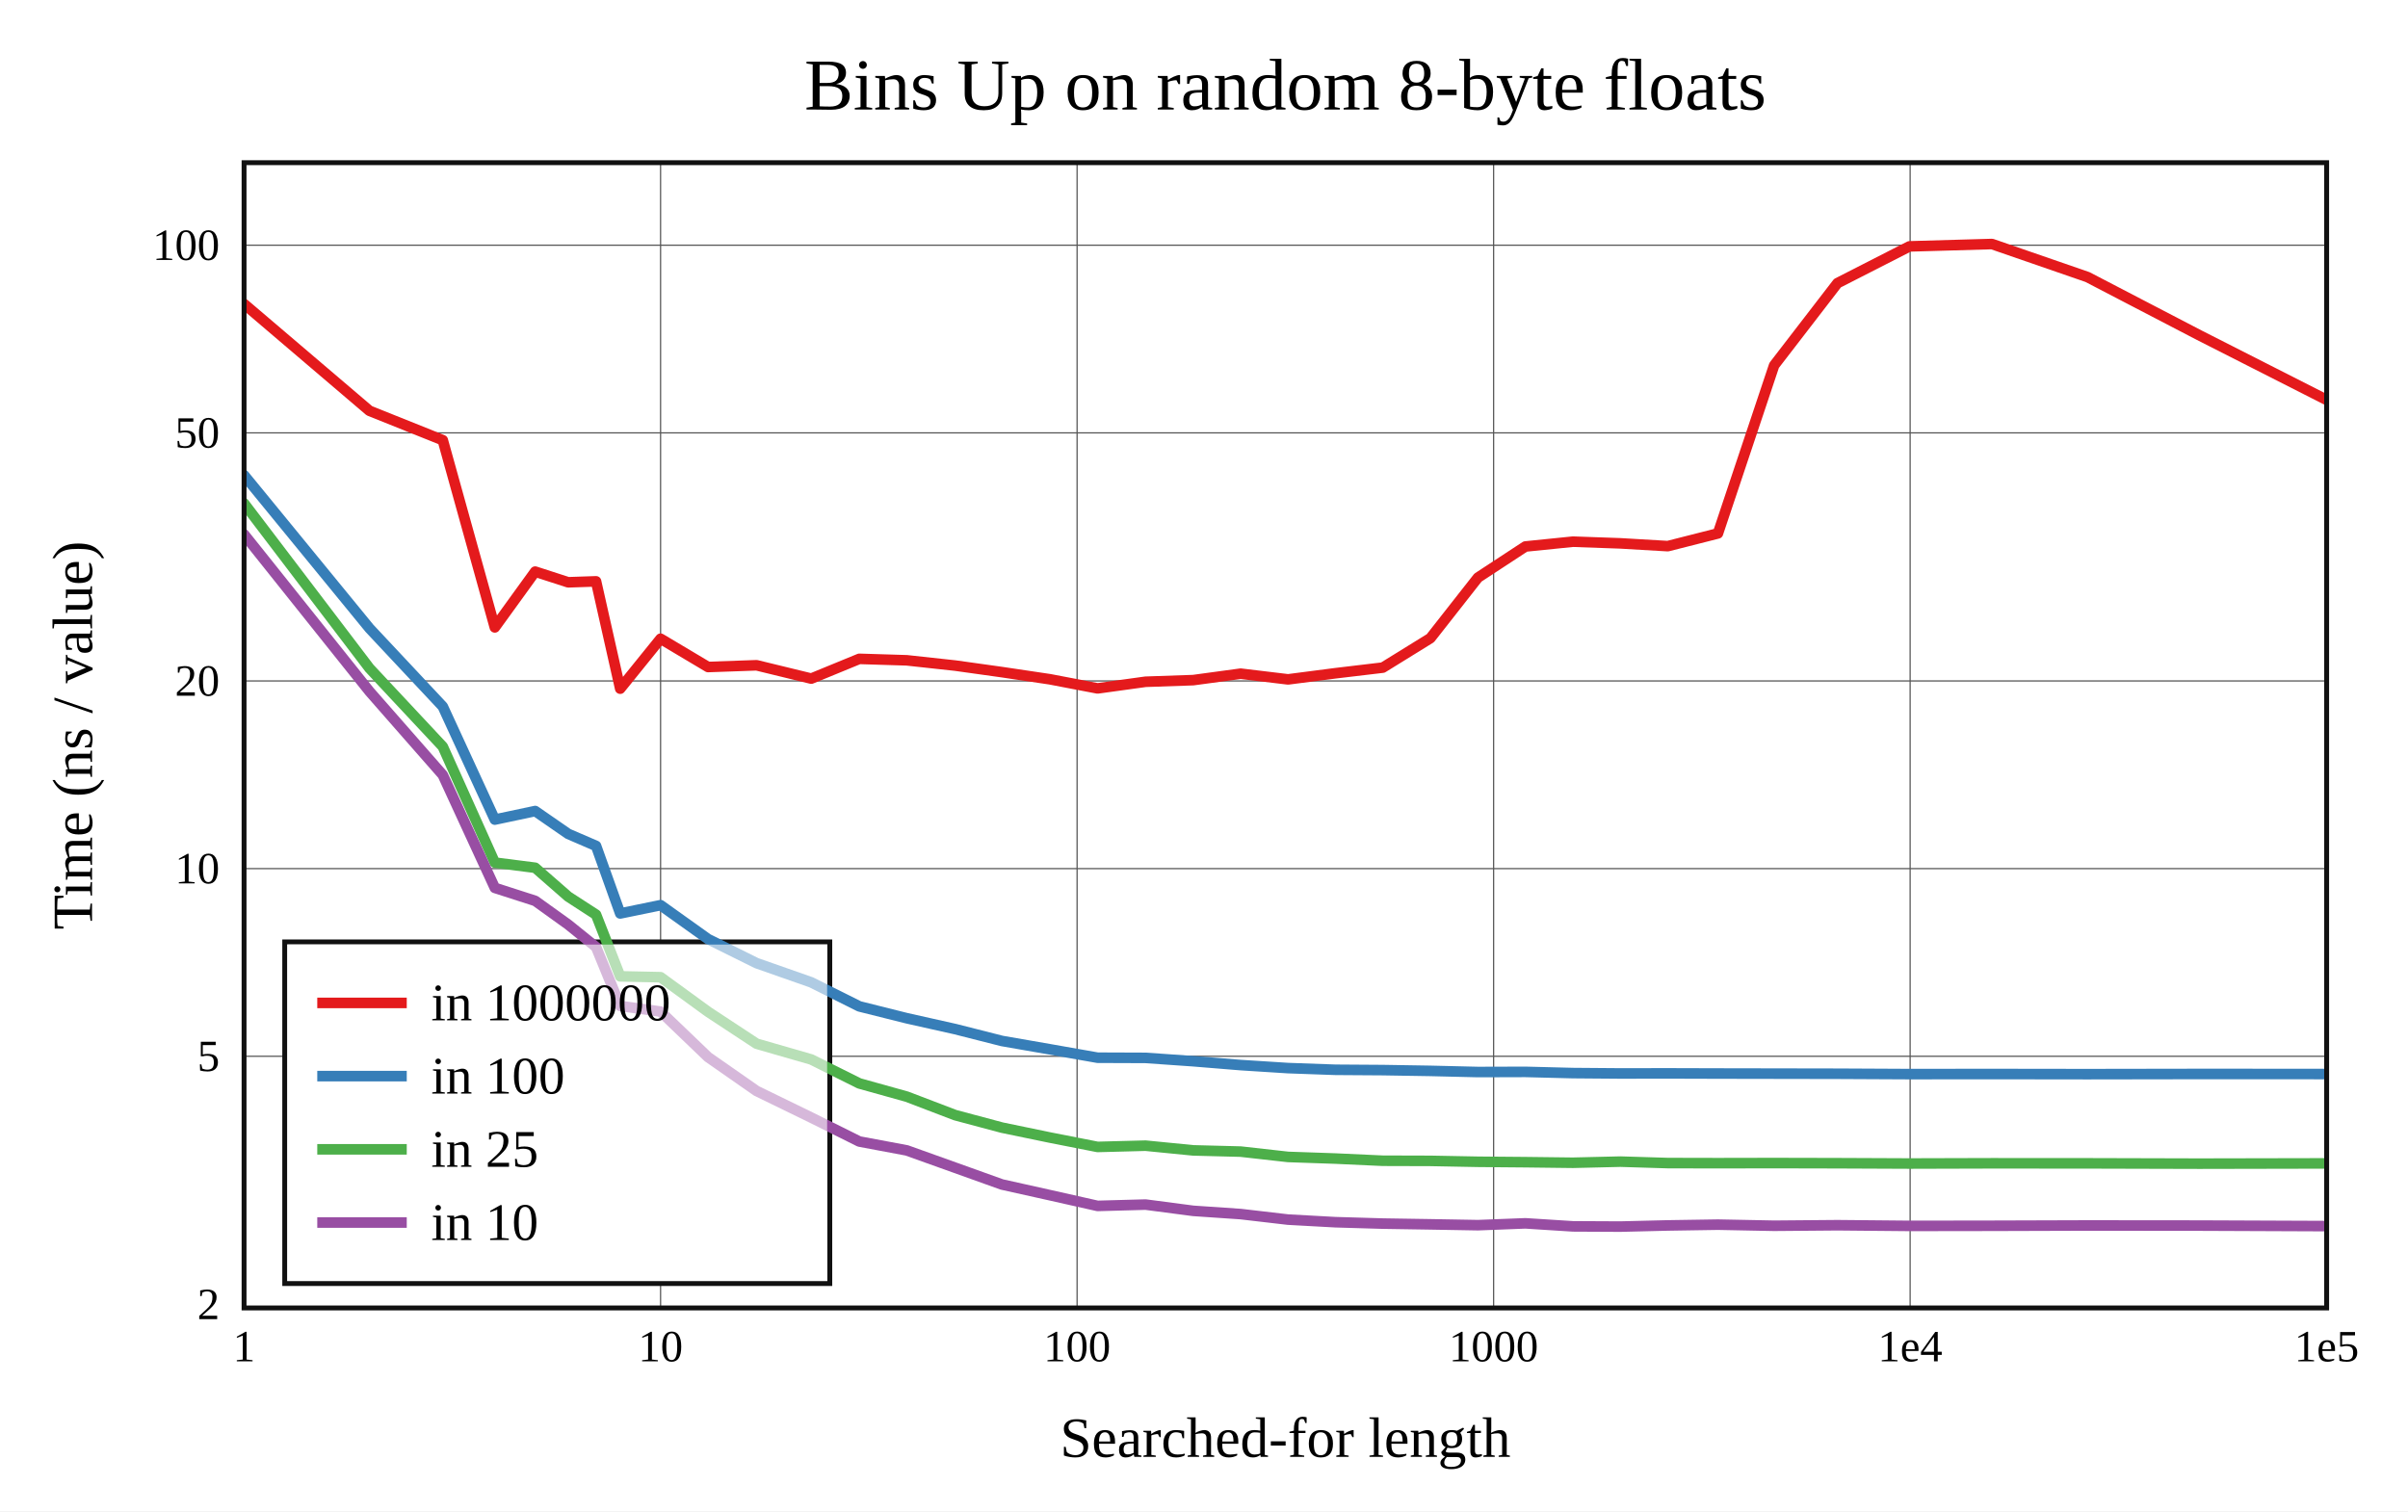
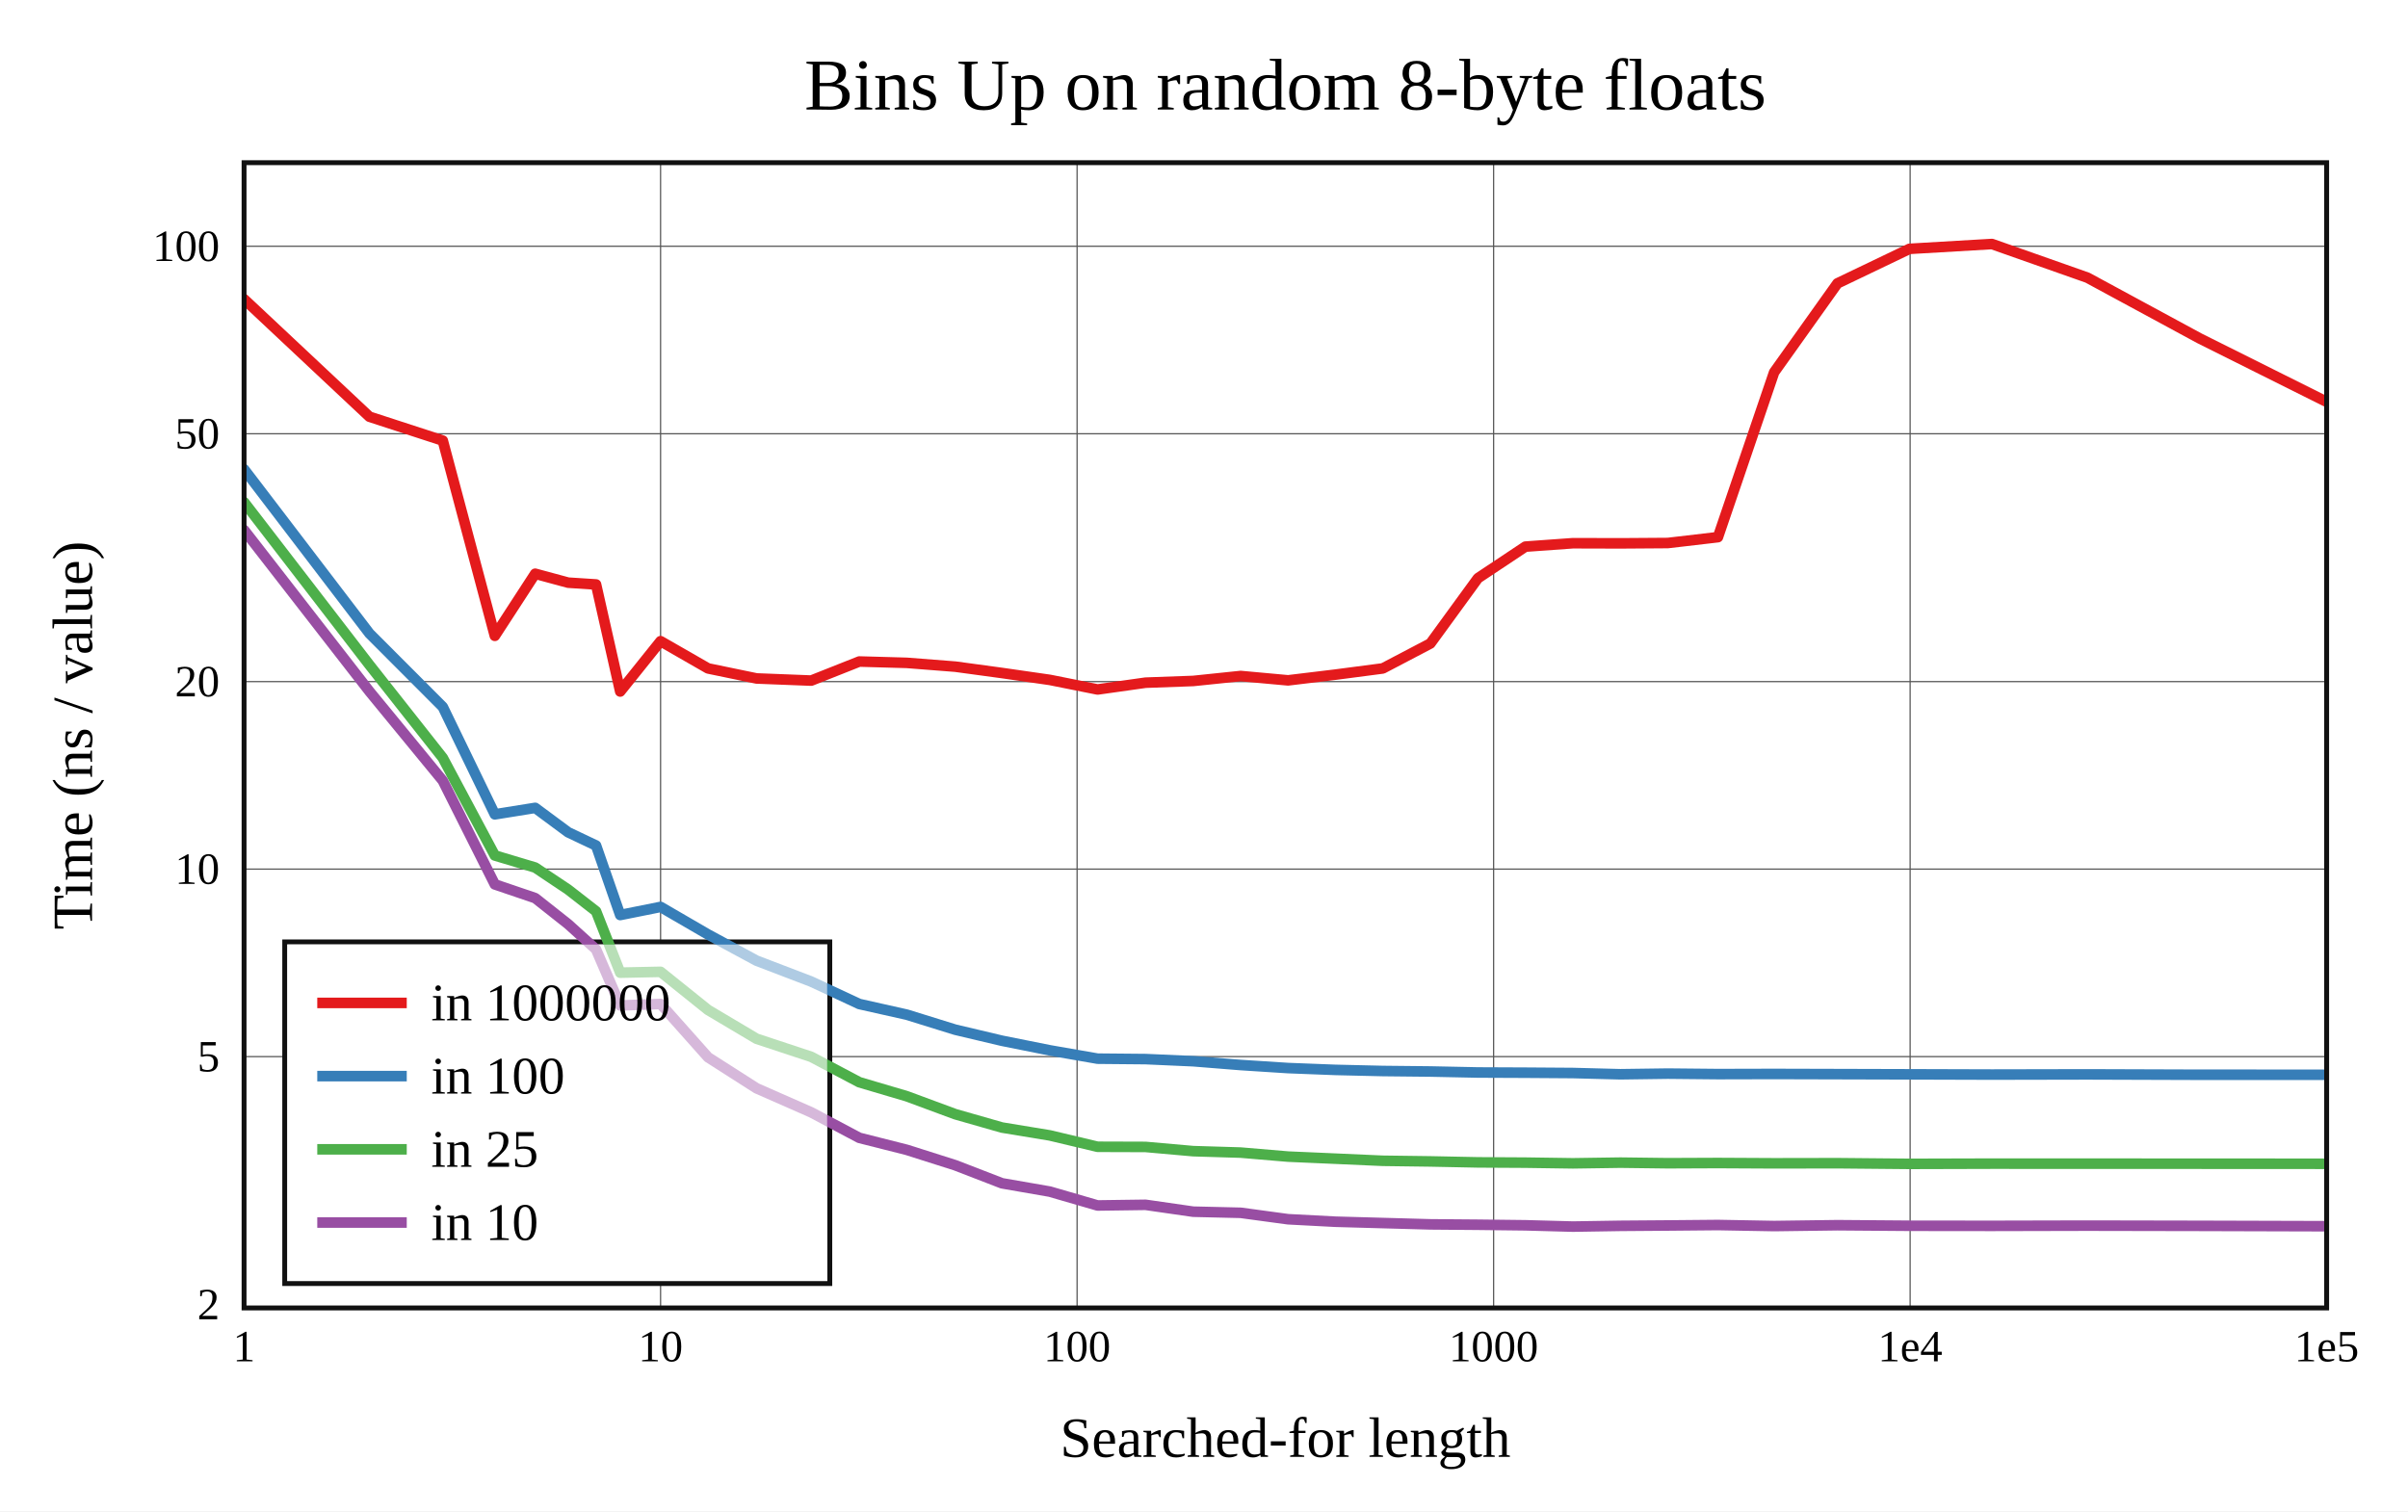
<svg xmlns="http://www.w3.org/2000/svg" viewBox="-60 -40 592 371.6" height="557.4" width="888">
  <g stroke-width="2.6" font-size="14px" text-anchor="middle">
    <defs>
      <clipPath id="clip">
        <rect x="0" y="0" width="512" height="281.6" />
      </clipPath>
    </defs>
    <rect fill="white" x="-60" y="-40" width="592" height="371.6" />
    <text dy="0.33em" font-size="18px" x="256" y="-19">Bins Up on random 8-byte floats</text>
    <text dy="0.33em" x="256" y="313.6">Searched-for length</text>
    <text dy="0.33em" transform="rotate(-90)" x="-140.8" y="-42">Time (ns / value)</text>
    <g stroke-width="0.3" stroke="#555">
      <path d="M102.4 0v281.6" />
      <path d="M204.8 0v281.6" />
      <path d="M307.2 0v281.6" />
      <path d="M409.6 0v281.6" />
-       <path d="M0 219.72h512" />
-       <path d="M0 173.577h512" />
-       <path d="M0 127.433h512" />
-       <path d="M0 66.435h512" />
-       <path d="M0 20.291h512" />
+       <path d="M0 219.805h512" />
+       <path d="M0 173.701h512" />
+       <path d="M0 127.598h512" />
+       <path d="M0 66.652h512" />
+       <path d="M0 20.548h512" />
    </g>
    <g font-size="11px">
      <text dy="0.33em" x="0" y="291.1">1</text>
      <text dy="0.33em" x="102.4" y="291.1">10</text>
      <text dy="0.33em" x="204.8" y="291.1">100</text>
      <text dy="0.33em" x="307.2" y="291.1">1000</text>
      <text dy="0.33em" x="409.6" y="291.1">1e4</text>
      <text dy="0.33em" x="512" y="291.1">1e5</text>
      <g text-anchor="end">
-         <text dy="0.33em" x="-6" y="280.719">2</text>
-         <text dy="0.33em" x="-6" y="219.72">5</text>
-         <text dy="0.33em" x="-6" y="173.577">10</text>
-         <text dy="0.33em" x="-6" y="127.433">20</text>
-         <text dy="0.33em" x="-6" y="66.435">50</text>
-         <text dy="0.33em" x="-6" y="20.291">100</text>
+         <text dy="0.33em" x="-6" y="280.751">2</text>
+         <text dy="0.33em" x="-6" y="219.805">5</text>
+         <text dy="0.33em" x="-6" y="173.701">10</text>
+         <text dy="0.33em" x="-6" y="127.598">20</text>
+         <text dy="0.33em" x="-6" y="66.652">50</text>
+         <text dy="0.33em" x="-6" y="20.548">100</text>
      </g>
    </g>
    <rect stroke-width="1.2" stroke="#111" fill="white" transform="translate(10,191.6)" x="0" y="0" width="134" height="84" />
    <g clip-path="url(#clip)" fill="none" stroke-linecap="round" stroke-linejoin="round">
-       <path stroke="#e41a1c" d="M0 34.731L30.825 61.004L48.857 68.234L61.651 114.264L71.575 100.552L79.683 103.178L86.538 102.944L92.476 129.332L102.4 117.052L114.068 124.003L125.998 123.582L139.441 126.857L151.257 122.002L162.925 122.361L174.855 123.659L186.321 125.263L198.093 127.018L209.84 129.264L221.63 127.633L233.344 127.232L245.012 125.648L256.666 127.048L268.302 125.541L279.962 124.152L291.655 116.92L303.347 102.023L315.011 94.376L326.69 93.189L338.358 93.601L350.017 94.287L362.35 91.158L376.165 49.84L391.737 29.622L409.431 20.583L429.714 20L453.201 28.122L480.713 42.439L513.383 59.034" />
-       <path stroke="#377eb8" d="M0 76.828L30.825 114.481L48.857 133.725L61.651 161.525L71.575 159.423L79.683 165.035L86.538 167.991L92.476 184.603L102.4 182.568L114.068 190.904L125.998 196.821L139.441 201.542L151.257 207.449L162.925 210.369L174.855 213.043L186.321 215.955L198.093 218.004L209.84 220.074L221.63 220.117L233.344 220.934L245.012 221.886L256.666 222.628L268.302 223.043L279.962 223.121L291.655 223.312L303.347 223.593L315.011 223.558L326.69 223.854L338.358 223.946L350.017 223.928L362.35 223.964L376.165 223.988L391.737 224.015L409.431 224.103L429.714 224.084L453.201 224.115L480.713 224.072L513.383 224.084" />
-       <path stroke="#4daf4a" d="M0 83.764L30.825 124.298L48.857 143.586L61.651 172.101L71.575 173.368L79.683 180.455L86.538 184.898L92.476 200.07L102.4 200.278L114.068 208.778L125.998 216.629L139.441 220.505L151.257 226.394L162.925 229.648L174.855 234.201L186.321 237.262L198.093 239.701L209.84 242.011L221.63 241.703L233.344 242.86L245.012 243.161L256.666 244.47L268.302 244.87L279.962 245.407L291.655 245.44L303.347 245.662L315.011 245.762L326.69 245.903L338.358 245.625L350.017 245.98L362.35 246.007L376.165 245.98L391.737 246.016L409.431 246.091L429.714 246.035L453.201 246.048L480.713 246.122L513.383 246.056" />
-       <path stroke="#984ea3" d="M0 91.379L30.825 129.99L48.857 150.549L61.651 178.312L71.575 181.505L79.683 187.331L86.538 192.863L92.476 207.355L102.4 208.729L114.068 219.923L125.998 228.248L139.441 234.796L151.257 240.677L162.925 242.865L174.855 247.136L186.321 251.246L198.093 253.871L209.84 256.513L221.63 256.188L233.344 257.727L245.012 258.522L256.666 259.88L268.302 260.519L279.962 260.862L291.655 261.045L303.347 261.251L315.011 260.798L326.69 261.543L338.358 261.6L350.017 261.315L362.35 261.122L376.165 261.394L391.737 261.262L409.431 261.428L429.714 261.398L453.201 261.326L480.713 261.351L513.383 261.484" />
+       <path stroke="#e41a1c" d="M0 33.545L30.825 62.463L48.857 68.336L61.651 116.342L71.575 101.074L79.683 103.267L86.538 103.708L92.476 130.032L102.4 117.654L114.068 124.352L125.998 126.82L139.441 127.345L151.257 122.658L162.925 122.986L174.855 123.919L186.321 125.478L198.093 127.174L209.84 129.526L221.63 127.86L233.344 127.436L245.012 126.222L256.666 127.287L268.302 125.881L279.962 124.354L291.655 118.221L303.347 102.17L315.011 94.408L326.69 93.568L338.358 93.6L350.017 93.518L362.35 92.077L376.165 51.537L391.737 29.675L409.431 21.189L429.714 20L453.201 28.28L480.713 43.179L513.383 59.496" />
+       <path stroke="#377eb8" d="M0 75.372L30.825 115.755L48.857 133.818L61.651 160.235L71.575 158.641L79.683 164.65L86.538 167.899L92.476 184.99L102.4 182.995L114.068 189.77L125.998 196.213L139.441 201.358L151.257 206.87L162.925 209.488L174.855 213.189L186.321 215.903L198.093 218.261L209.84 220.308L221.63 220.415L233.344 220.937L245.012 221.871L256.666 222.62L268.302 223.07L279.962 223.343L291.655 223.465L303.347 223.708L315.011 223.758L326.69 223.839L338.358 224.142L350.017 223.984L362.35 224.102L376.165 224.069L391.737 224.111L409.431 224.159L429.714 224.22L453.201 224.173L480.713 224.263L513.383 224.27" />
+       <path stroke="#4daf4a" d="M0 83.464L30.825 123.49L48.857 146.349L61.651 170.347L71.575 173.313L79.683 178.737L86.538 184.072L92.476 199.164L102.4 198.958L114.068 208.327L125.998 215.413L139.441 219.86L151.257 226.103L162.925 229.549L174.855 233.964L186.321 237.24L198.093 239.181L209.84 241.974L221.63 242.012L233.344 243.05L245.012 243.402L256.666 244.389L268.302 244.898L279.962 245.418L291.655 245.573L303.347 245.809L315.011 245.874L326.69 246.043L338.358 245.873L350.017 246.018L362.35 245.967L376.165 246.04L391.737 246.012L409.431 246.175L429.714 246.119L453.201 246.126L480.713 246.136L513.383 246.154" />
+       <path stroke="#984ea3" d="M0 90.31L30.825 129.997L48.857 151.96L61.651 177.457L71.575 180.827L79.683 187.24L86.538 193.441L92.476 207.23L102.4 206.857L114.068 219.968L125.998 227.594L139.441 233.51L151.257 239.776L162.925 242.727L174.855 246.518L186.321 250.949L198.093 252.996L209.84 256.406L221.63 256.245L233.344 257.934L245.012 258.209L256.666 259.79L268.302 260.401L279.962 260.727L291.655 261.05L303.347 261.145L315.011 261.282L326.69 261.6L338.358 261.414L350.017 261.326L362.35 261.213L376.165 261.465L391.737 261.259L409.431 261.396L429.714 261.42L453.201 261.365L480.713 261.418L513.383 261.511" />
    </g>
    <rect stroke-width="1.2" stroke="#111" fill="none" x="0" y="0" width="512" height="281.6" />
    <g transform="translate(10,191.6)" text-anchor="start" font-size="13px">
      <rect fill="white" opacity="0.6" x="0.65" y="0.65" width="132.7" height="82.7" />
      <path stroke="#e41a1c" d="M8 15h22" />
      <path stroke="#377eb8" d="M8 33h22" />
      <path stroke="#4daf4a" d="M8 51h22" />
      <path stroke="#984ea3" d="M8 69h22" />
      <text dy="0.33em" x="36" y="15">in 1000000</text>
      <text dy="0.33em" x="36" y="33">in 100</text>
      <text dy="0.33em" x="36" y="51">in 25</text>
      <text dy="0.33em" x="36" y="69">in 10</text>
    </g>
  </g>
</svg>
